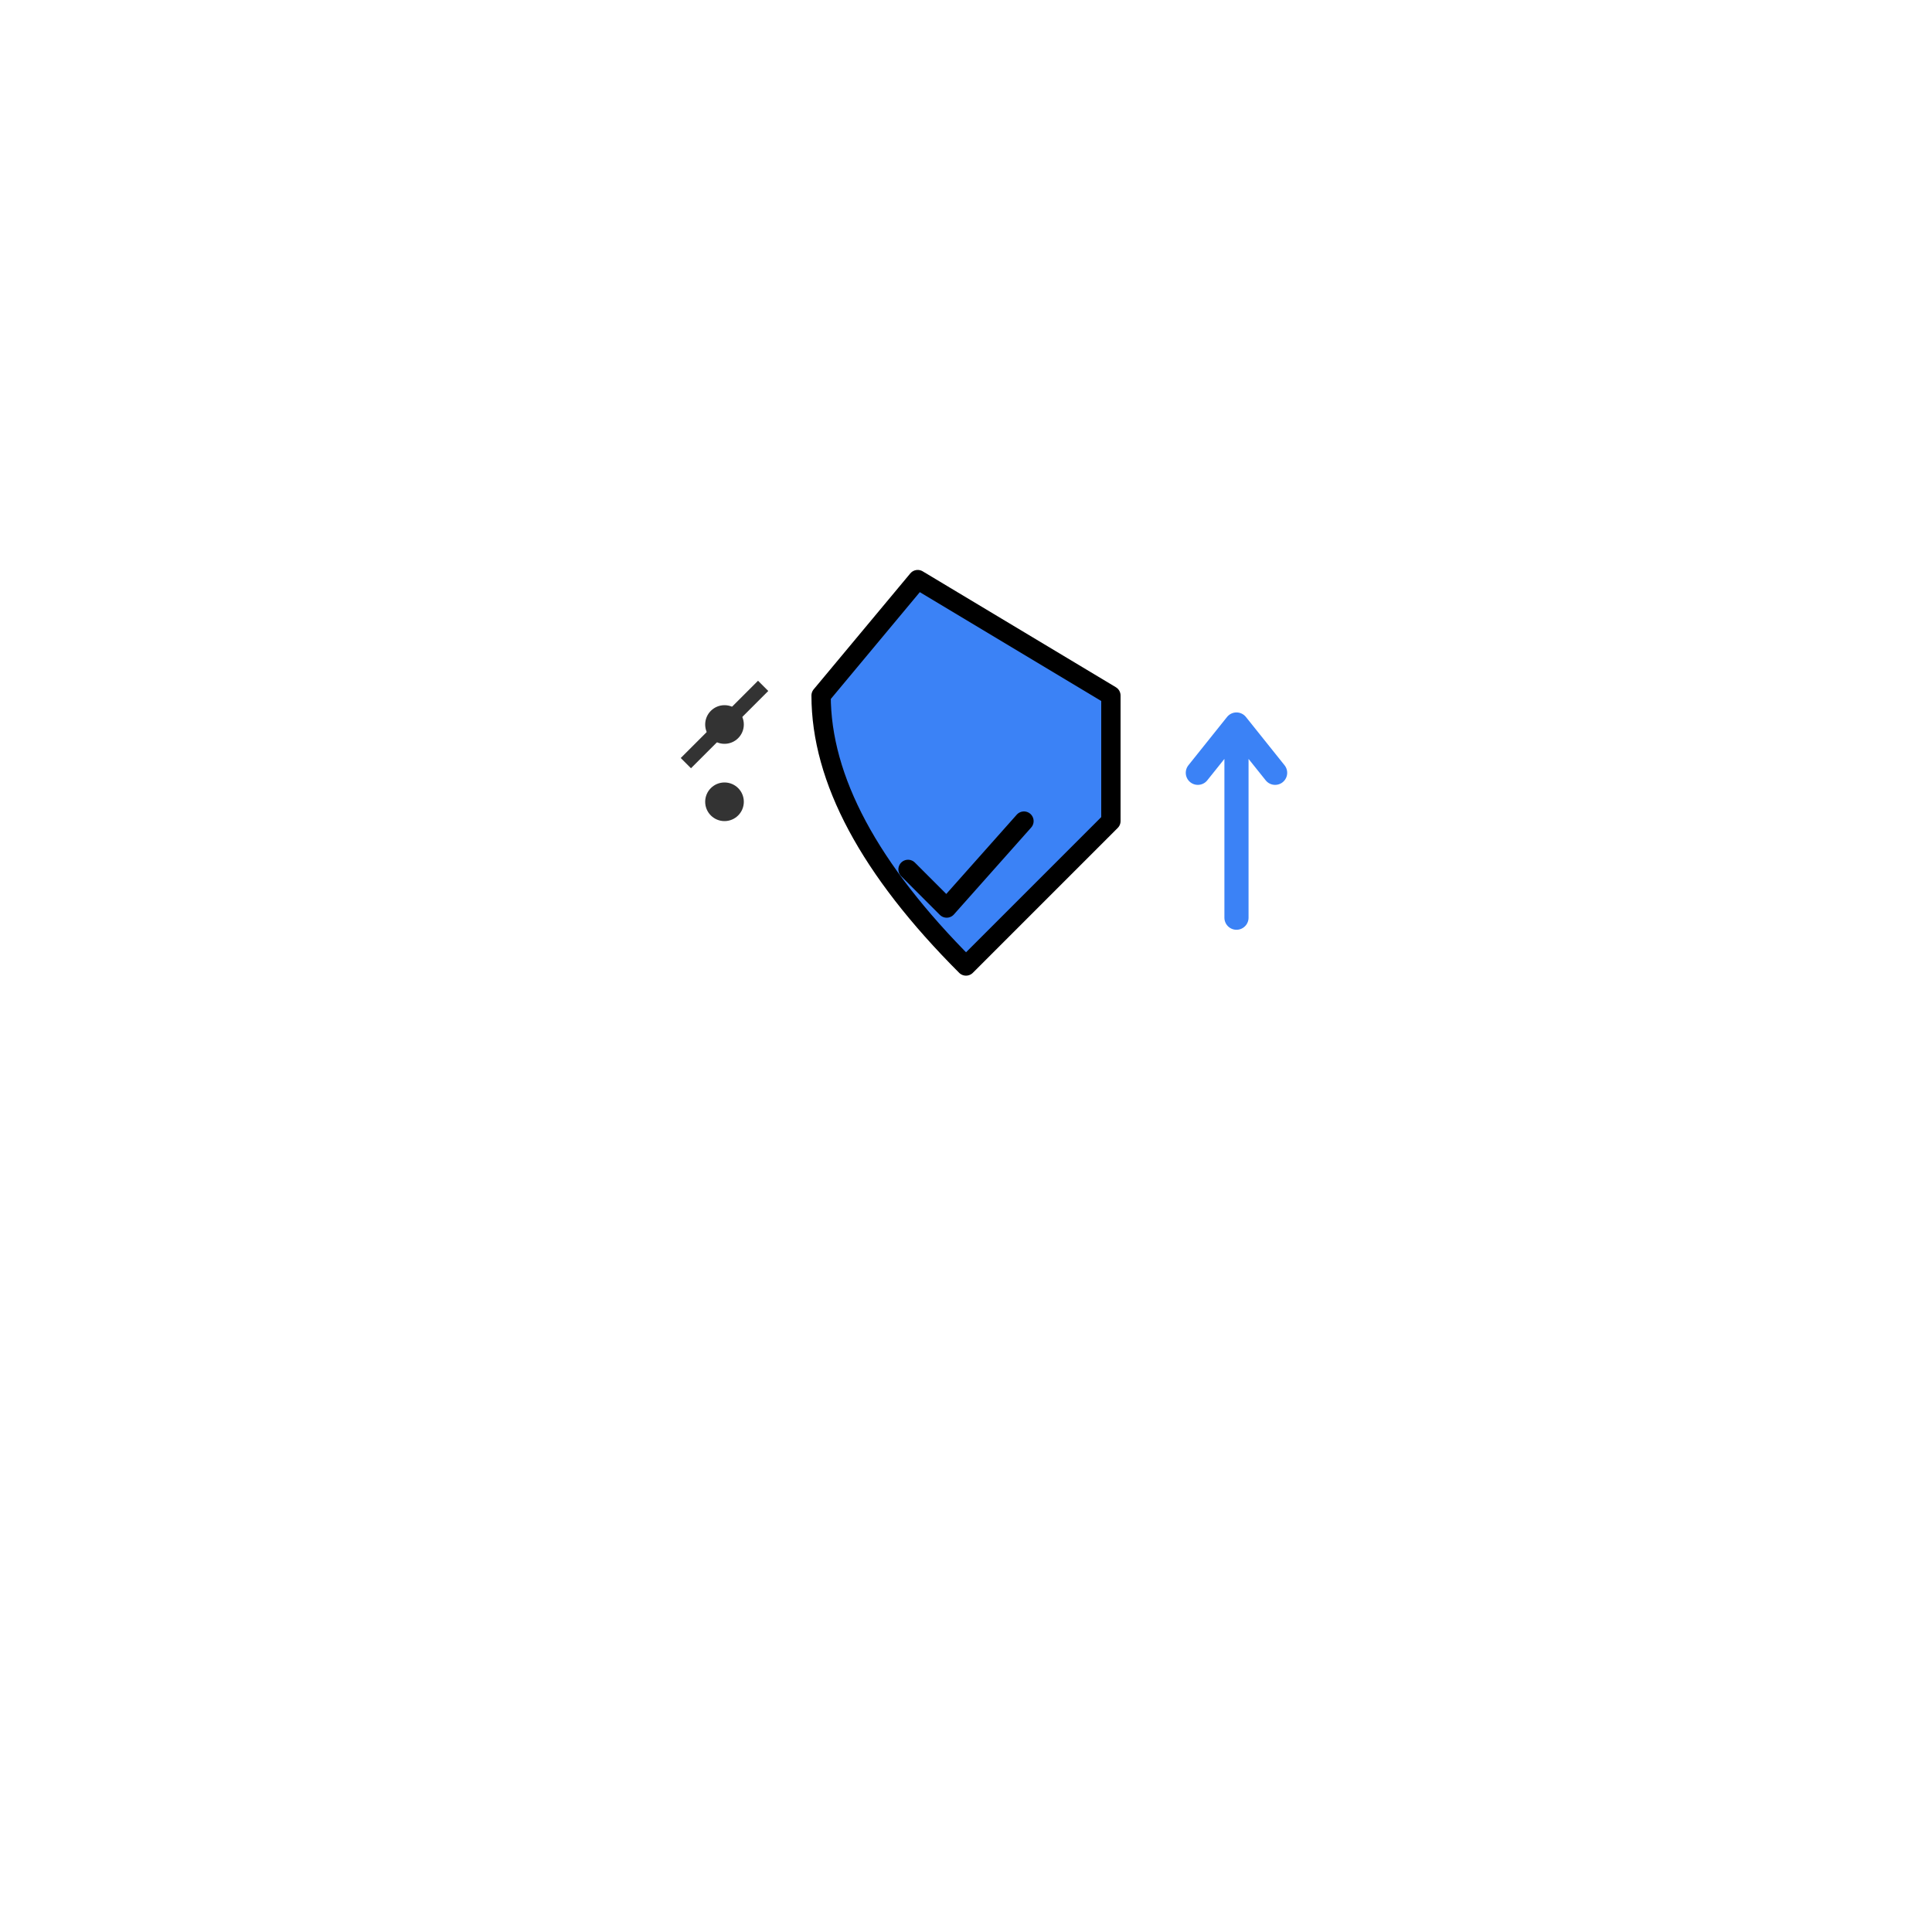
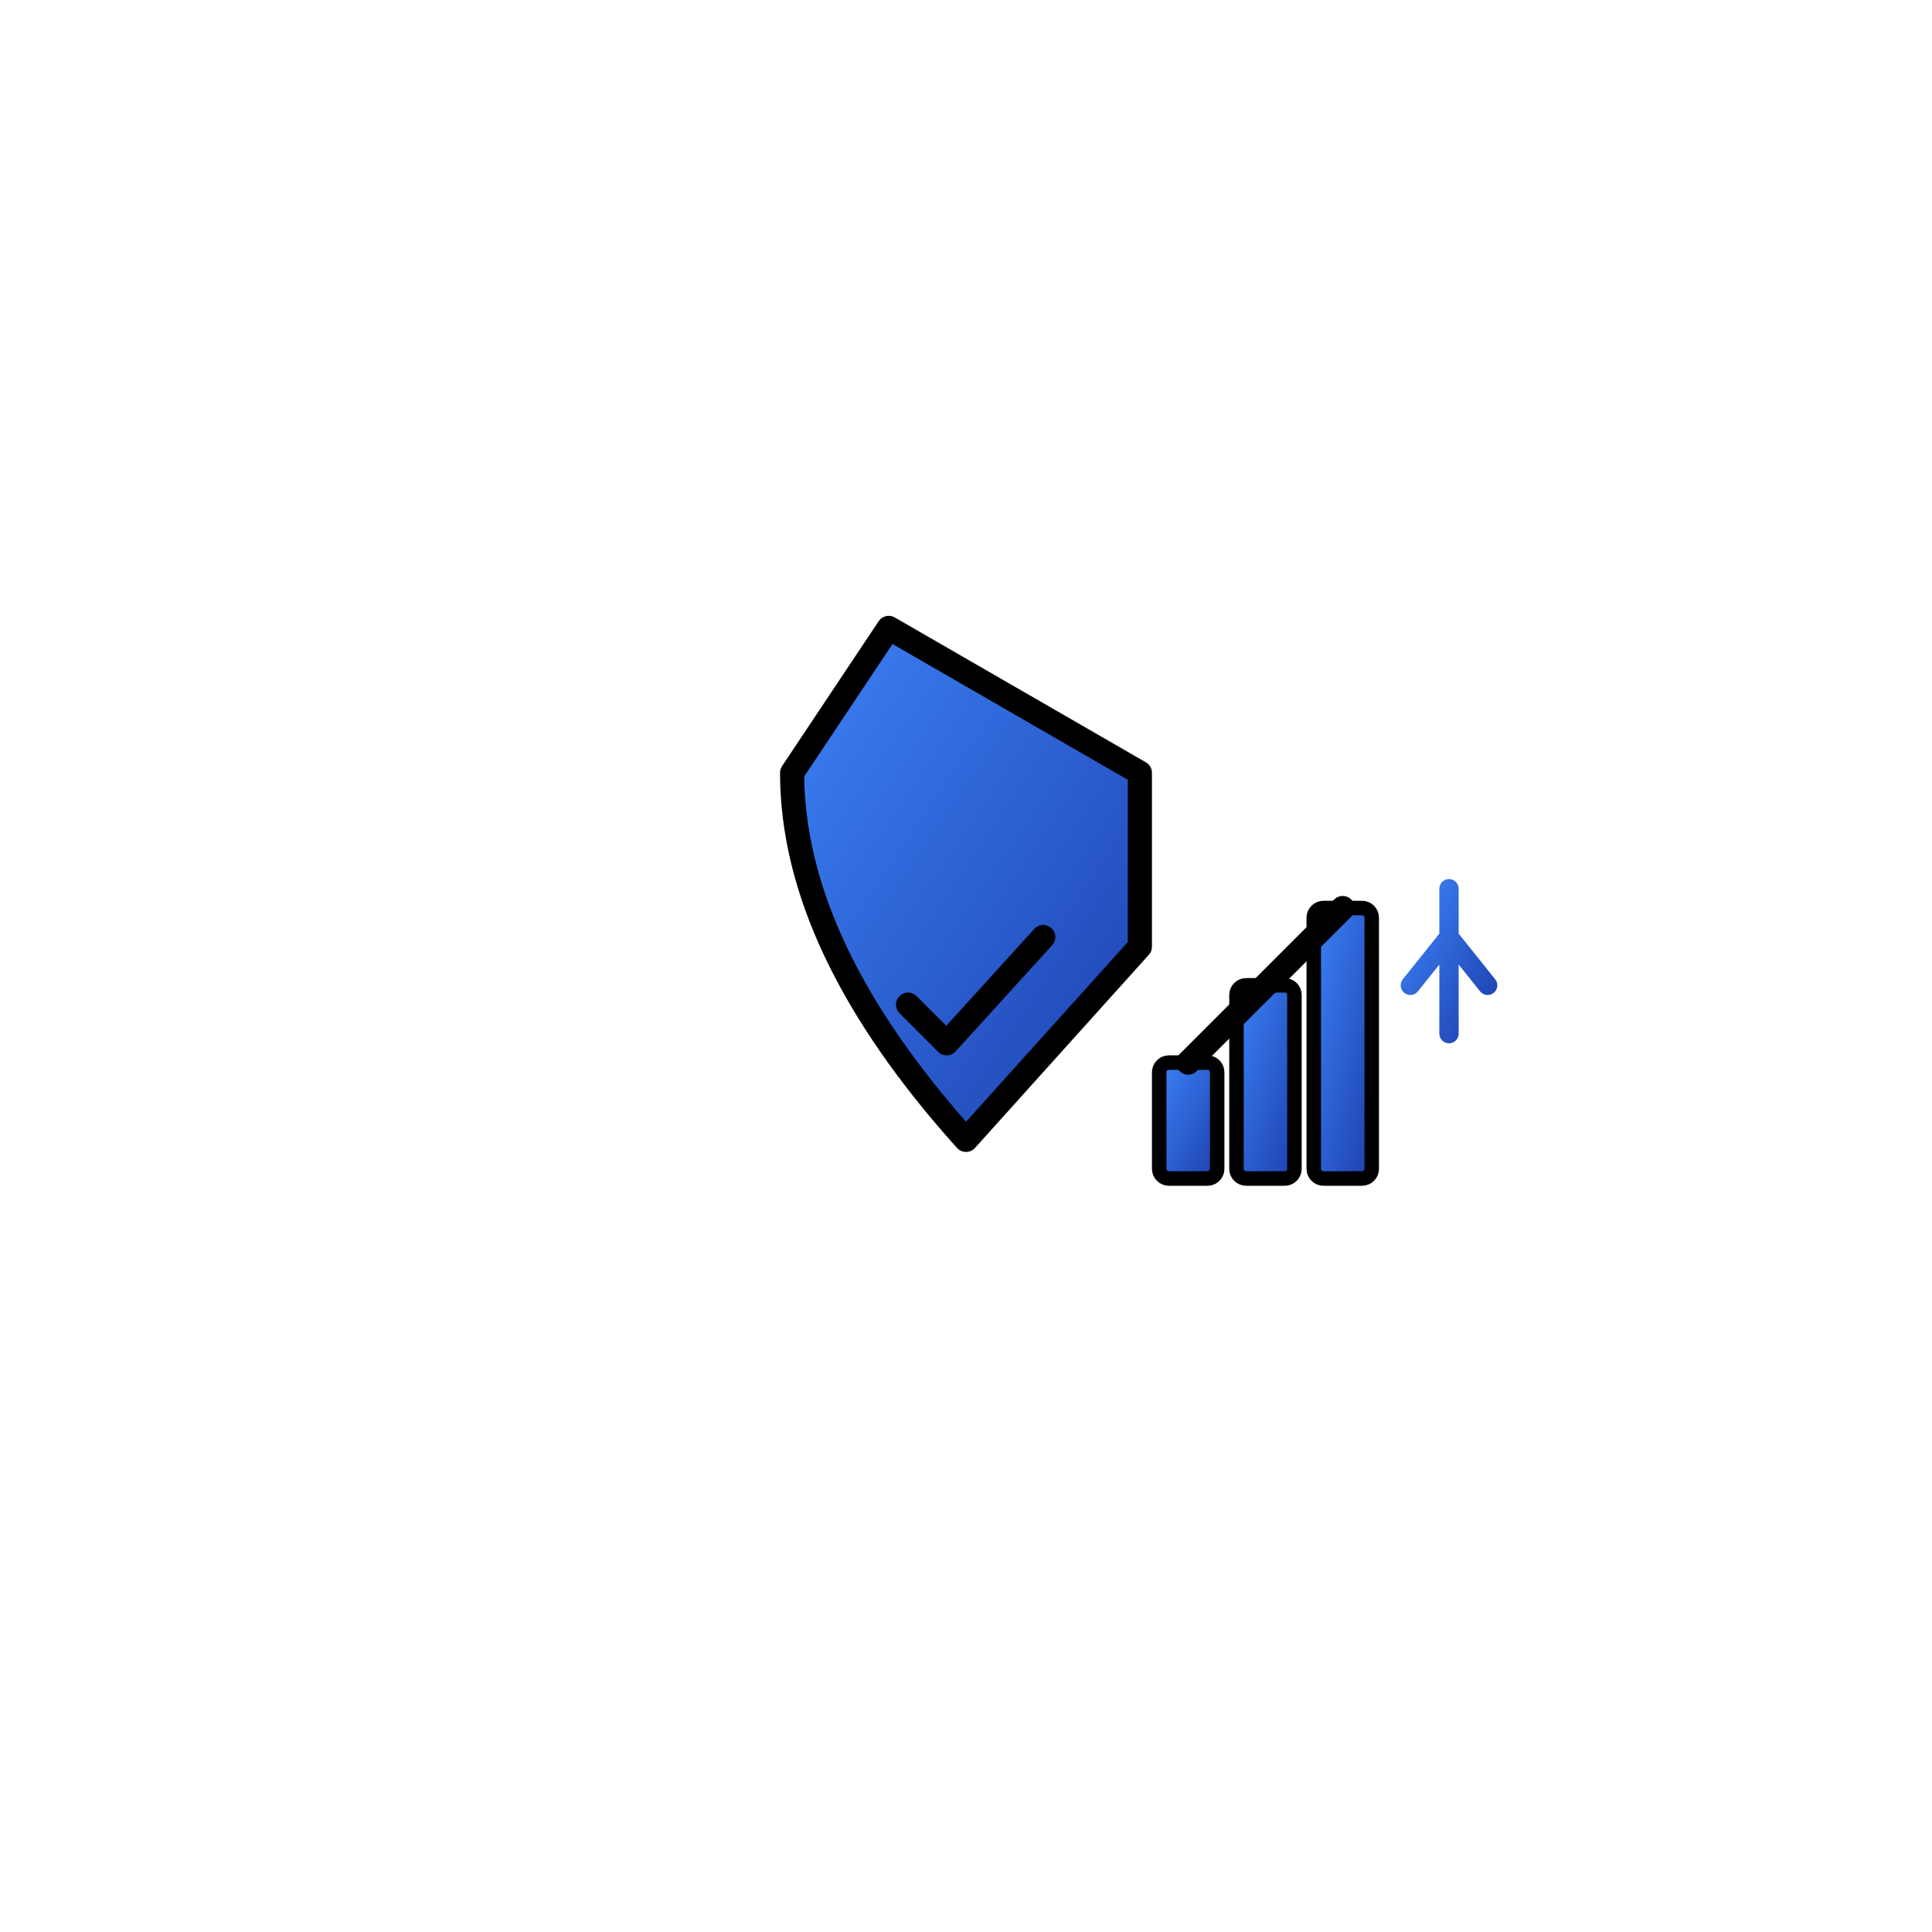
<svg xmlns="http://www.w3.org/2000/svg" viewBox="0 0 200 200">
-   <g transform="translate(100, 90)">
-     <path d="M -5 -30 L 15 -18 L 15 -5 Q 0 10 0 10 Q -15 -5 -15 -18 Z" fill="#3B82F6" stroke="#000" stroke-width="2" stroke-linejoin="round" />
-     <path d="M -6 0 L -2 4 L 6 -5" fill="none" stroke="#000" stroke-width="2" stroke-linecap="round" stroke-linejoin="round" />
-     <g transform="translate(28, -10)">
-       <path d="M 0 15 L 0 -5 M -4 0 L 0 -5 L 4 0" fill="none" stroke="#3B82F6" stroke-width="2.5" stroke-linecap="round" stroke-linejoin="round" />
-     </g>
-     <g transform="translate(-25, -15)" opacity="0.8">
-       <circle cx="0" cy="0" r="2" fill="#000" />
-       <line x1="-4" y1="4" x2="4" y2="-4" stroke="#000" stroke-width="1.5" />
-       <circle cx="0" cy="8" r="2" fill="#000" />
+   <defs>
+     <linearGradient id="safetyGrad" x1="0%" y1="0%" x2="100%" y2="100%">
+       <stop offset="0%" style="stop-color:#3B82F6;stop-opacity:1" />
+       <stop offset="100%" style="stop-color:#1E40AF;stop-opacity:1" />
+     </linearGradient>
+   </defs>
+   <g transform="translate(100, 100)">
+     <path d="M -8 -35 L 18 -20 L 18 -2 Q 0 18 0 18 Q -18 -2 -18 -20 Z" fill="url(#safetyGrad)" stroke="#000" stroke-width="2.5" stroke-linejoin="round" />
+     <path d="M -6 4 L -2 8 L 8 -3" fill="none" stroke="#000" stroke-width="2.5" stroke-linecap="round" stroke-linejoin="round" />
+     <g transform="translate(32, 2)">
+       <rect x="-12" y="8" width="6" height="12" fill="url(#safetyGrad)" stroke="#000" stroke-width="1.5" rx="1" />
+       <rect x="-4" y="0" width="6" height="20" fill="url(#safetyGrad)" stroke="#000" stroke-width="1.5" rx="1" />
+       <rect x="4" y="-8" width="6" height="28" fill="url(#safetyGrad)" stroke="#000" stroke-width="1.5" rx="1" />
+       <path d="M -9 8 L -1 0 L 7 -8" stroke="#000" stroke-width="2.5" fill="none" stroke-linecap="round" stroke-linejoin="round" />
+       <path d="M 18 -10 L 18 5 M 14 0 L 18 -5 L 22 0" fill="none" stroke="url(#safetyGrad)" stroke-width="2" stroke-linecap="round" stroke-linejoin="round" />
    </g>
  </g>
</svg>
